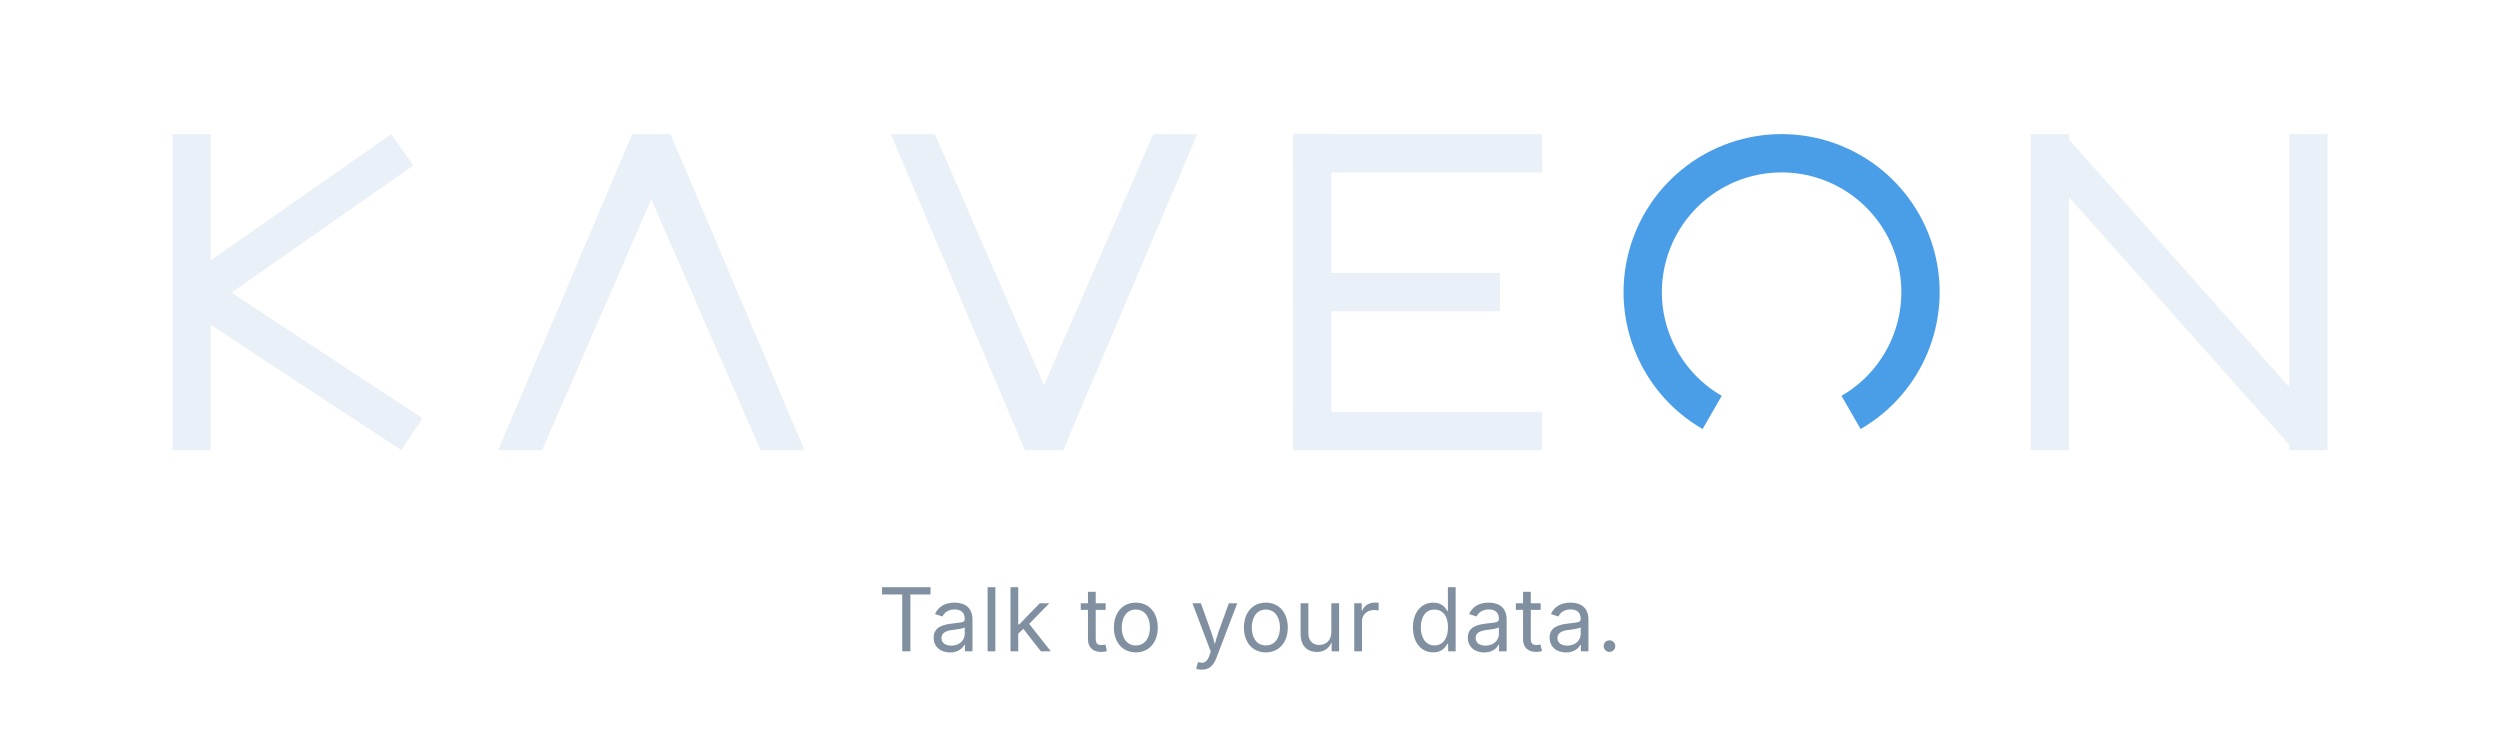
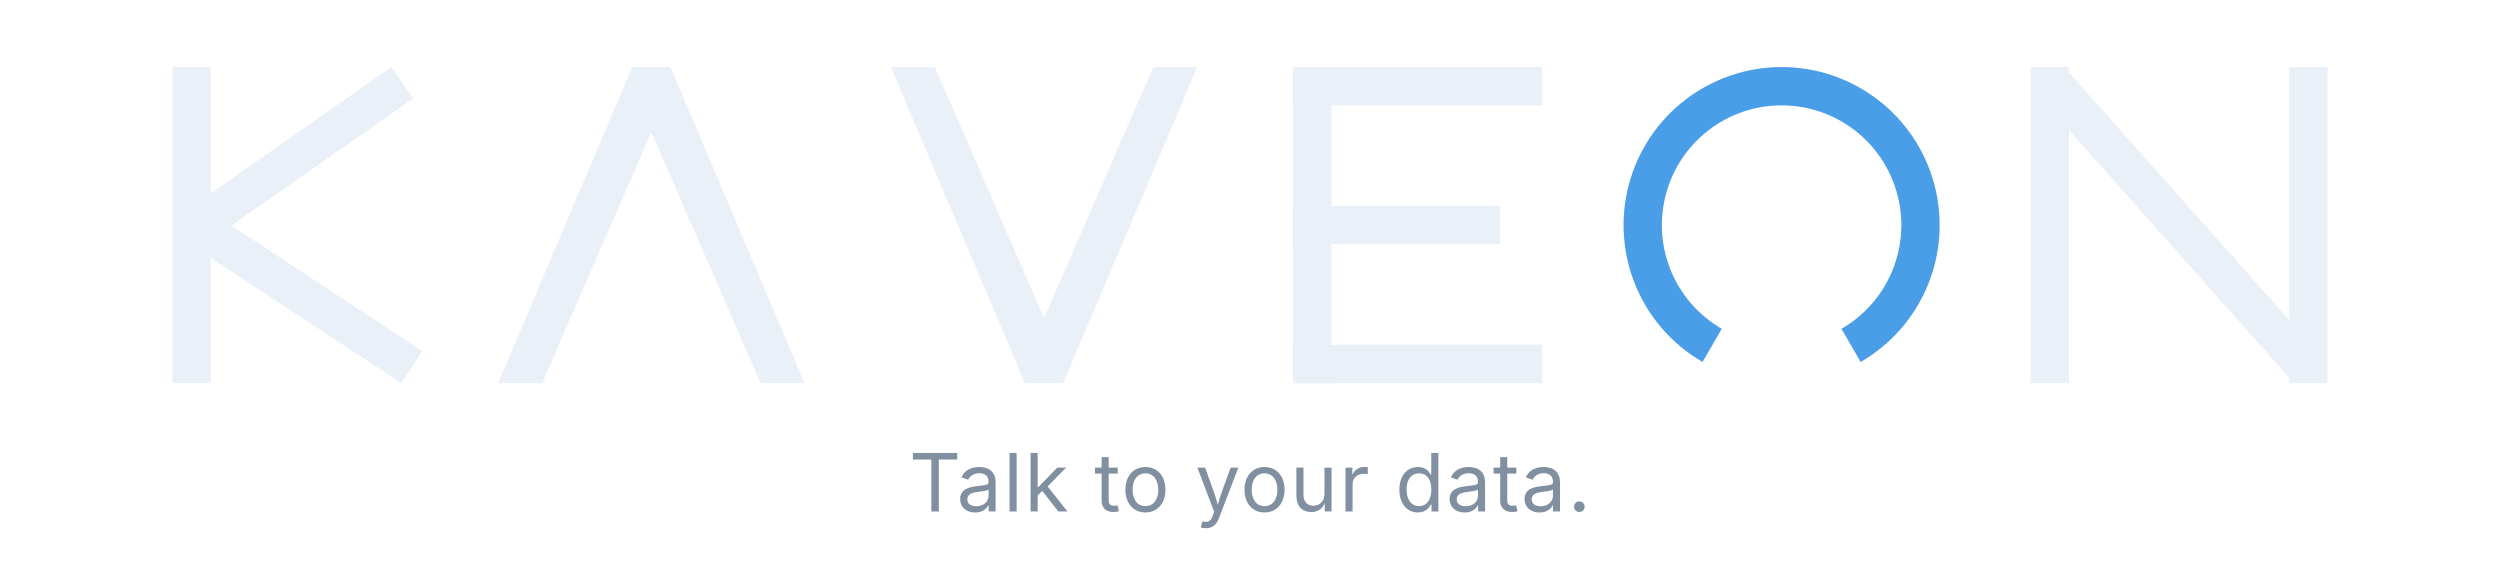
- <svg xmlns="http://www.w3.org/2000/svg" viewBox="0 0 1305 390" role="img" aria-labelledby="title desc">
+ <svg xmlns="http://www.w3.org/2000/svg" viewBox="0 35 1305 300" role="img" aria-labelledby="title desc">
  <g fill="#EAF0F7">
    <rect x="90" y="70" width="20" height="165" />
    <polygon points="108.73,161.20 215.73,86.39 204.27,70 97.27,144.80" />
    <polygon points="97.51,161.36 209.51,235 220.49,218.29 108.49,144.64" />
    <path d="M260 235 L330 70 L350 70 L420 235 L397 235 L340 104 L283 235 Z" />
    <path d="M465 70 L488 70 L545 201 L602 70 L625 70 L555 235 L535 235 Z" />
    <rect x="675" y="70" width="20" height="165" />
    <rect x="675" y="70" width="130" height="20" />
    <rect x="675" y="142.5" width="108" height="20" />
    <rect x="675" y="215" width="130" height="20" />
    <rect x="1060" y="70" width="20" height="165" />
    <rect x="1195" y="70" width="20" height="165" />
    <polygon points="1062.53,83.30 1197.53,235 1212.47,221.70 1077.47,70" />
  </g>
  <path d="M966.25 215.29 A72.5 72.5 0 1 0 893.75 215.29" fill="none" stroke="#4A9EE8" stroke-width="20" stroke-linecap="butt" />
-   <text x="652.5" y="340" text-anchor="middle" font-family="Inter, Avenir Next, Helvetica Neue, Arial, sans-serif" font-size="46" font-weight="400" letter-spacing="0.8" fill="#8090A0">
-     Talk to your data.
-   </text>
+   <text x="652.5" y="302" text-anchor="middle" font-family="Inter, Avenir Next, Helvetica Neue, Arial, sans-serif" font-size="42" font-weight="400" letter-spacing="0.8" fill="#8090A0">Talk to your data.</text>
</svg>
